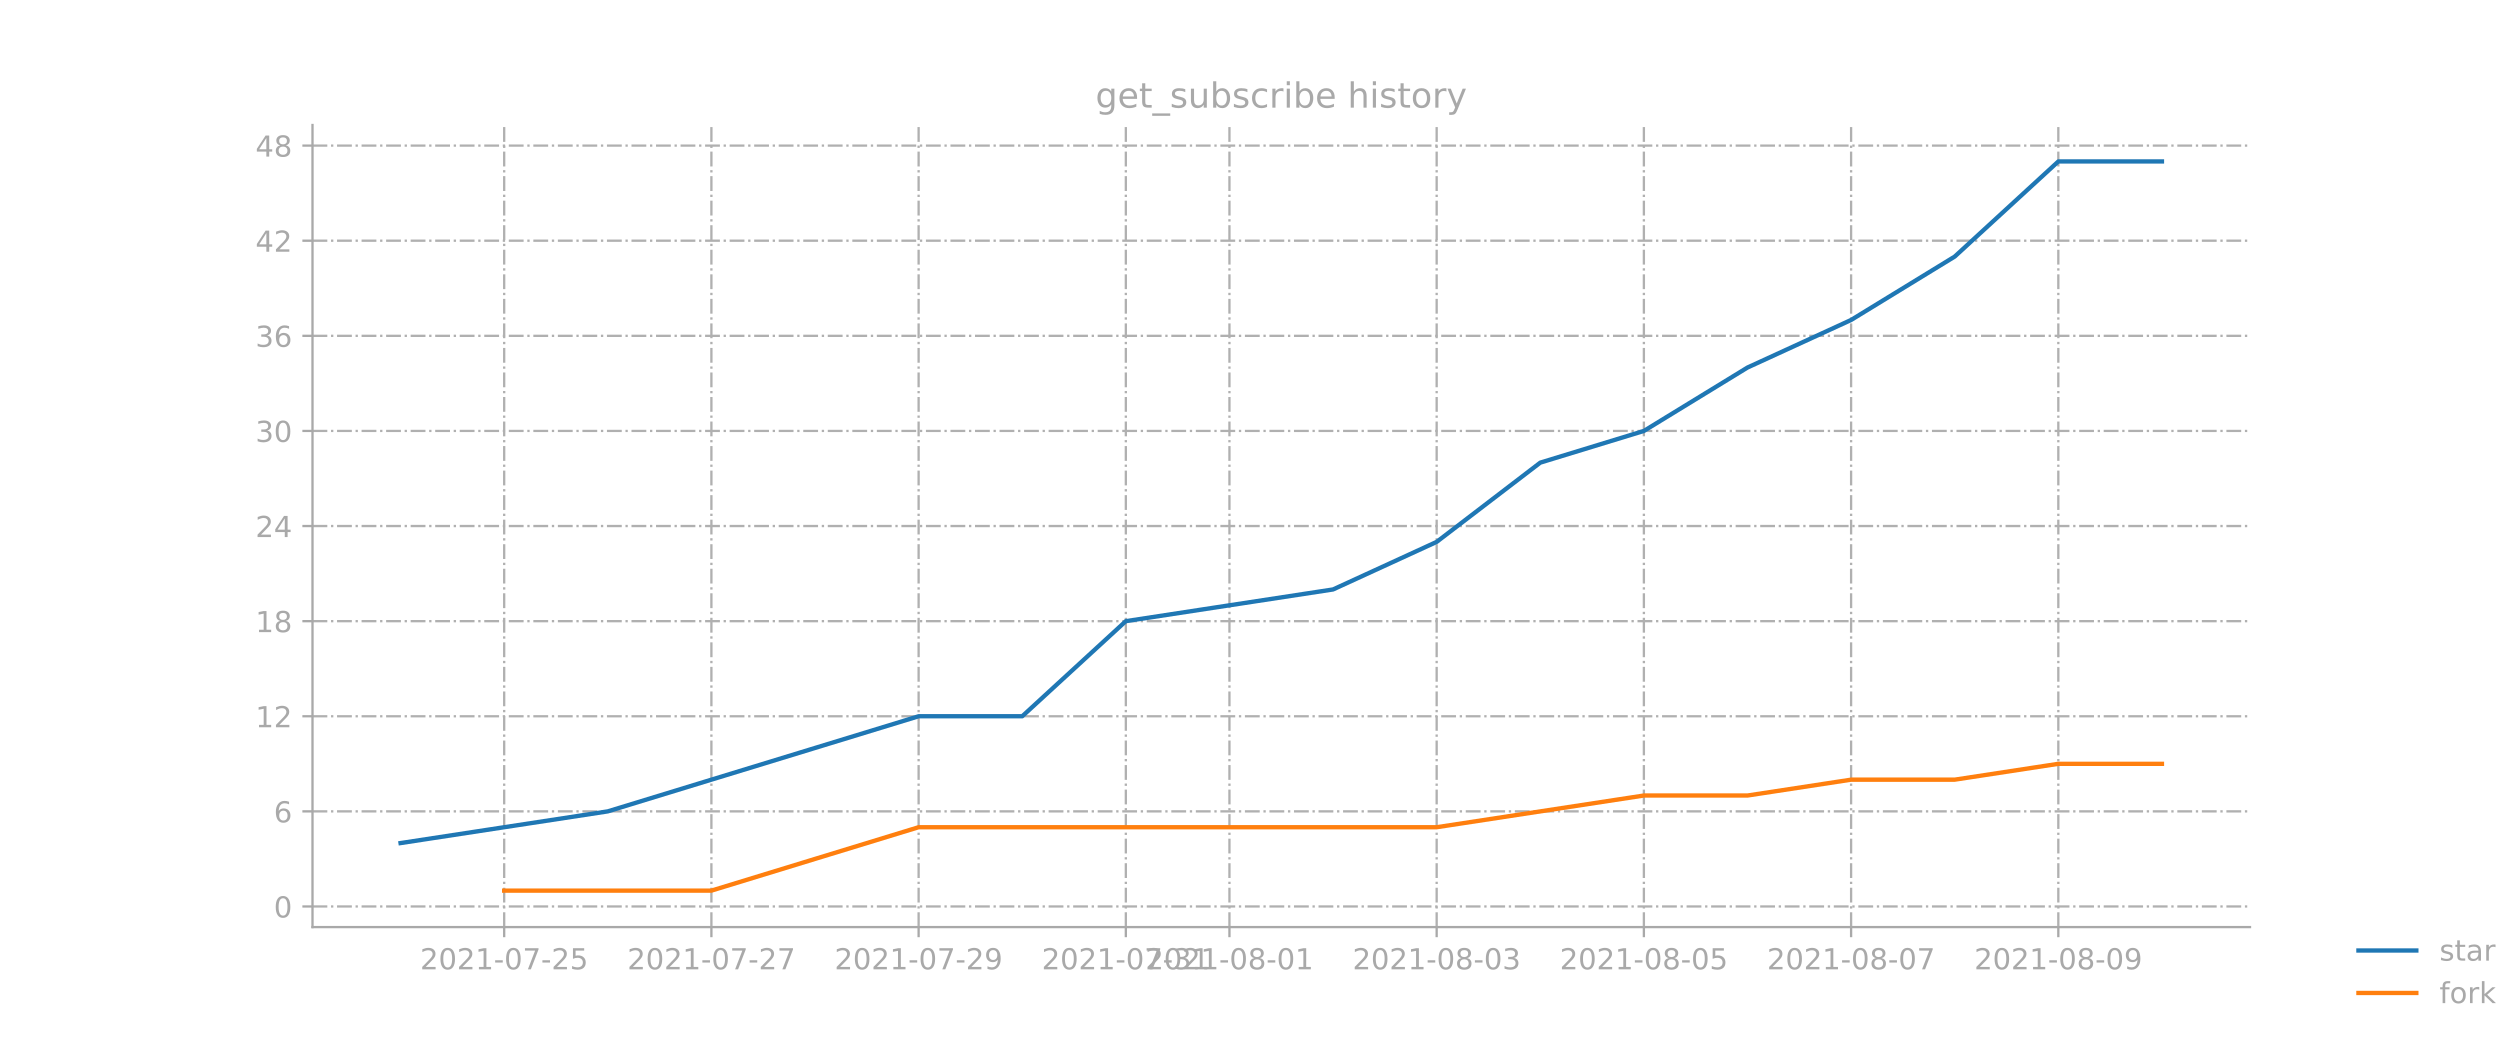
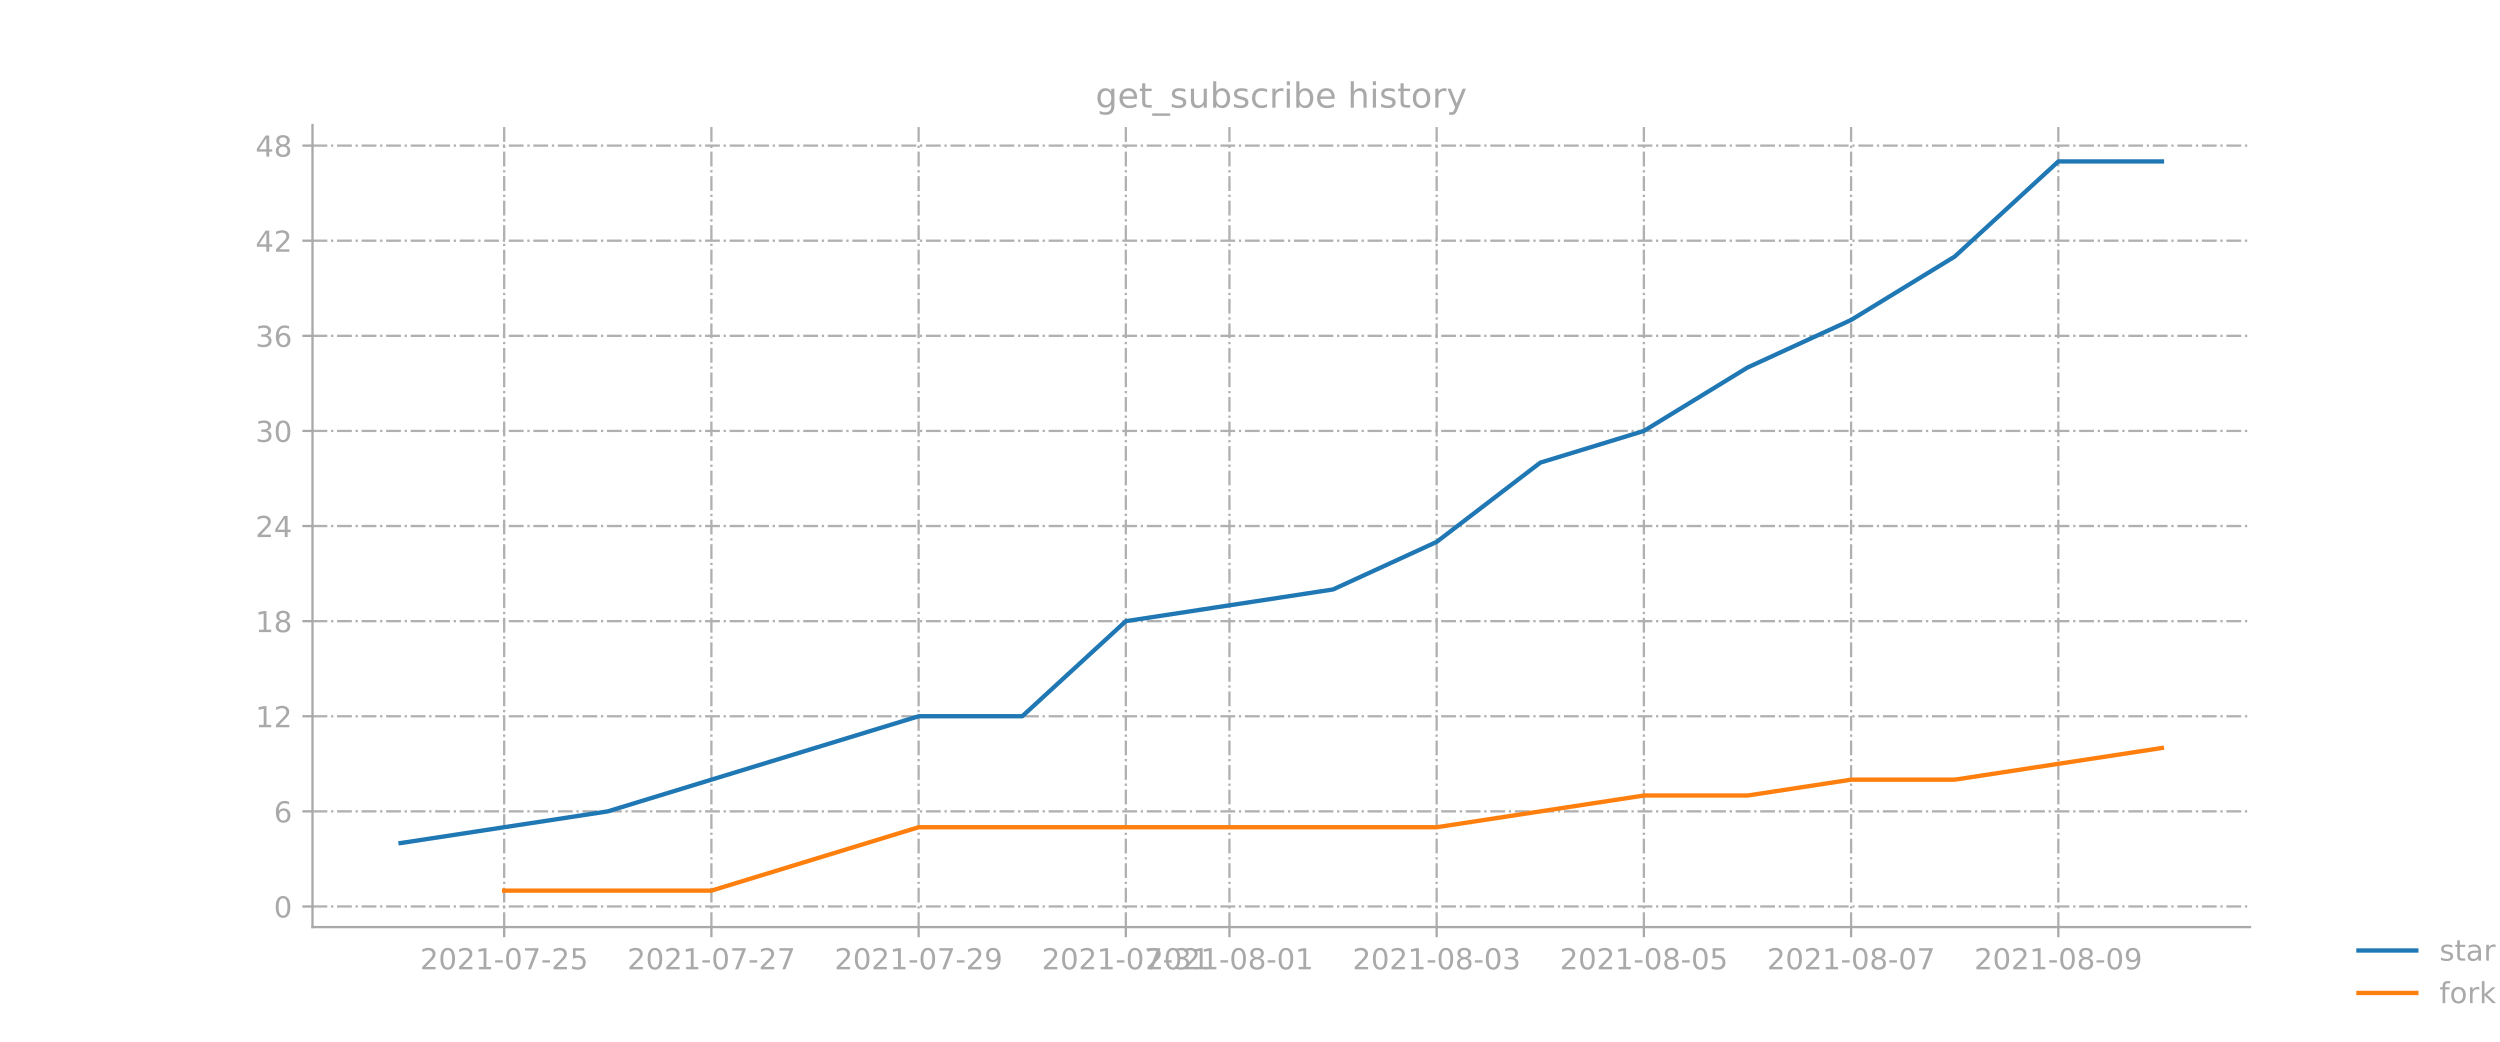
<svg xmlns="http://www.w3.org/2000/svg" xmlns:xlink="http://www.w3.org/1999/xlink" height="360pt" version="1.1" viewBox="0 0 864 360" width="864pt">
  <defs>
    <style type="text/css">*{stroke-linecap:butt;stroke-linejoin:round;}</style>
  </defs>
  <g id="figure_1">
    <g id="patch_1">
      <path d="M 0 360  L 864 360  L 864 0  L 0 0  z " style="fill:none;opacity:0;" />
    </g>
    <g id="axes_1">
      <g id="patch_2">
        <path d="M 108 320.4  L 777.6 320.4  L 777.6 43.2  L 108 43.2  z " style="fill:none;opacity:0;" />
      </g>
      <g id="matplotlib.axis_1">
        <g id="xtick_1">
          <g id="line2d_1">
-             <path clip-path="url(#pe9dca32282)" d="M 174.244 320.4  L 174.244 43.2  " style="fill:none;stroke:#b0b0b0;stroke-dasharray:5.12,1.28,0.8,1.28;stroke-dashoffset:0;stroke-width:0.8;" />
+             <path clip-path="url(#p48596ce912)" d="M 174.244 320.4  L 174.244 43.2  " style="fill:none;stroke:#b0b0b0;stroke-dasharray:5.12,1.28,0.8,1.28;stroke-dashoffset:0;stroke-width:0.8;" />
          </g>
          <g id="line2d_2">
            <defs>
-               <path d="M 0 0  L 0 3.5  " id="m3d21ea3434" style="stroke:#a9a9a9;stroke-width:0.8;" />
+               <path d="M 0 0  L 0 3.5  " id="mbbbc2a5d28" style="stroke:#a9a9a9;stroke-width:0.8;" />
            </defs>
            <g>
-               <use style="fill:#a9a9a9;stroke:#a9a9a9;stroke-width:0.8;" x="174.244" xlink:href="#m3d21ea3434" y="320.4" />
+               <use style="fill:#a9a9a9;stroke:#a9a9a9;stroke-width:0.8;" x="174.244" xlink:href="#mbbbc2a5d28" y="320.4" />
            </g>
          </g>
          <g id="text_1">
            <g style="fill:#a9a9a9;" transform="translate(145.186 334.9984)scale(0.1 -0.1)">
              <defs>
                <path d="M 1228 531  L 3431 531  L 3431 0  L 469 0  L 469 531  Q 828 903 1448 1529  Q 2069 2156 2228 2338  Q 2531 2678 2651 2914  Q 2772 3150 2772 3378  Q 2772 3750 2511 3984  Q 2250 4219 1831 4219  Q 1534 4219 1204 4116  Q 875 4013 500 3803  L 500 4441  Q 881 4594 1212 4672  Q 1544 4750 1819 4750  Q 2544 4750 2975 4387  Q 3406 4025 3406 3419  Q 3406 3131 3298 2873  Q 3191 2616 2906 2266  Q 2828 2175 2409 1742  Q 1991 1309 1228 531  z " id="DejaVuSans-32" transform="scale(0.015625)" />
                <path d="M 2034 4250  Q 1547 4250 1301 3770  Q 1056 3291 1056 2328  Q 1056 1369 1301 889  Q 1547 409 2034 409  Q 2525 409 2770 889  Q 3016 1369 3016 2328  Q 3016 3291 2770 3770  Q 2525 4250 2034 4250  z M 2034 4750  Q 2819 4750 3233 4129  Q 3647 3509 3647 2328  Q 3647 1150 3233 529  Q 2819 -91 2034 -91  Q 1250 -91 836 529  Q 422 1150 422 2328  Q 422 3509 836 4129  Q 1250 4750 2034 4750  z " id="DejaVuSans-30" transform="scale(0.015625)" />
                <path d="M 794 531  L 1825 531  L 1825 4091  L 703 3866  L 703 4441  L 1819 4666  L 2450 4666  L 2450 531  L 3481 531  L 3481 0  L 794 0  L 794 531  z " id="DejaVuSans-31" transform="scale(0.015625)" />
                <path d="M 313 2009  L 1997 2009  L 1997 1497  L 313 1497  L 313 2009  z " id="DejaVuSans-2d" transform="scale(0.015625)" />
                <path d="M 525 4666  L 3525 4666  L 3525 4397  L 1831 0  L 1172 0  L 2766 4134  L 525 4134  L 525 4666  z " id="DejaVuSans-37" transform="scale(0.015625)" />
                <path d="M 691 4666  L 3169 4666  L 3169 4134  L 1269 4134  L 1269 2991  Q 1406 3038 1543 3061  Q 1681 3084 1819 3084  Q 2600 3084 3056 2656  Q 3513 2228 3513 1497  Q 3513 744 3044 326  Q 2575 -91 1722 -91  Q 1428 -91 1123 -41  Q 819 9 494 109  L 494 744  Q 775 591 1075 516  Q 1375 441 1709 441  Q 2250 441 2565 725  Q 2881 1009 2881 1497  Q 2881 1984 2565 2268  Q 2250 2553 1709 2553  Q 1456 2553 1204 2497  Q 953 2441 691 2322  L 691 4666  z " id="DejaVuSans-35" transform="scale(0.015625)" />
              </defs>
              <use xlink:href="#DejaVuSans-32" />
              <use x="63.623" xlink:href="#DejaVuSans-30" />
              <use x="127.246" xlink:href="#DejaVuSans-32" />
              <use x="190.869" xlink:href="#DejaVuSans-31" />
              <use x="254.492" xlink:href="#DejaVuSans-2d" />
              <use x="290.576" xlink:href="#DejaVuSans-30" />
              <use x="354.199" xlink:href="#DejaVuSans-37" />
              <use x="417.822" xlink:href="#DejaVuSans-2d" />
              <use x="453.906" xlink:href="#DejaVuSans-32" />
              <use x="517.529" xlink:href="#DejaVuSans-35" />
            </g>
          </g>
        </g>
        <g id="xtick_2">
          <g id="line2d_3">
-             <path clip-path="url(#pe9dca32282)" d="M 245.859 320.4  L 245.859 43.2  " style="fill:none;stroke:#b0b0b0;stroke-dasharray:5.12,1.28,0.8,1.28;stroke-dashoffset:0;stroke-width:0.8;" />
+             <path clip-path="url(#p48596ce912)" d="M 245.859 320.4  L 245.859 43.2  " style="fill:none;stroke:#b0b0b0;stroke-dasharray:5.12,1.28,0.8,1.28;stroke-dashoffset:0;stroke-width:0.8;" />
          </g>
          <g id="line2d_4">
            <g>
-               <use style="fill:#a9a9a9;stroke:#a9a9a9;stroke-width:0.8;" x="245.859" xlink:href="#m3d21ea3434" y="320.4" />
+               <use style="fill:#a9a9a9;stroke:#a9a9a9;stroke-width:0.8;" x="245.859" xlink:href="#mbbbc2a5d28" y="320.4" />
            </g>
          </g>
          <g id="text_2">
            <g style="fill:#a9a9a9;" transform="translate(216.801 334.9984)scale(0.1 -0.1)">
              <use xlink:href="#DejaVuSans-32" />
              <use x="63.623" xlink:href="#DejaVuSans-30" />
              <use x="127.246" xlink:href="#DejaVuSans-32" />
              <use x="190.869" xlink:href="#DejaVuSans-31" />
              <use x="254.492" xlink:href="#DejaVuSans-2d" />
              <use x="290.576" xlink:href="#DejaVuSans-30" />
              <use x="354.199" xlink:href="#DejaVuSans-37" />
              <use x="417.822" xlink:href="#DejaVuSans-2d" />
              <use x="453.906" xlink:href="#DejaVuSans-32" />
              <use x="517.529" xlink:href="#DejaVuSans-37" />
            </g>
          </g>
        </g>
        <g id="xtick_3">
          <g id="line2d_5">
-             <path clip-path="url(#pe9dca32282)" d="M 317.474 320.4  L 317.474 43.2  " style="fill:none;stroke:#b0b0b0;stroke-dasharray:5.12,1.28,0.8,1.28;stroke-dashoffset:0;stroke-width:0.8;" />
+             <path clip-path="url(#p48596ce912)" d="M 317.474 320.4  L 317.474 43.2  " style="fill:none;stroke:#b0b0b0;stroke-dasharray:5.12,1.28,0.8,1.28;stroke-dashoffset:0;stroke-width:0.8;" />
          </g>
          <g id="line2d_6">
            <g>
-               <use style="fill:#a9a9a9;stroke:#a9a9a9;stroke-width:0.8;" x="317.474" xlink:href="#m3d21ea3434" y="320.4" />
+               <use style="fill:#a9a9a9;stroke:#a9a9a9;stroke-width:0.8;" x="317.474" xlink:href="#mbbbc2a5d28" y="320.4" />
            </g>
          </g>
          <g id="text_3">
            <g style="fill:#a9a9a9;" transform="translate(288.416 334.9984)scale(0.1 -0.1)">
              <defs>
                <path d="M 703 97  L 703 672  Q 941 559 1184 500  Q 1428 441 1663 441  Q 2288 441 2617 861  Q 2947 1281 2994 2138  Q 2813 1869 2534 1725  Q 2256 1581 1919 1581  Q 1219 1581 811 2004  Q 403 2428 403 3163  Q 403 3881 828 4315  Q 1253 4750 1959 4750  Q 2769 4750 3195 4129  Q 3622 3509 3622 2328  Q 3622 1225 3098 567  Q 2575 -91 1691 -91  Q 1453 -91 1209 -44  Q 966 3 703 97  z M 1959 2075  Q 2384 2075 2632 2365  Q 2881 2656 2881 3163  Q 2881 3666 2632 3958  Q 2384 4250 1959 4250  Q 1534 4250 1286 3958  Q 1038 3666 1038 3163  Q 1038 2656 1286 2365  Q 1534 2075 1959 2075  z " id="DejaVuSans-39" transform="scale(0.015625)" />
              </defs>
              <use xlink:href="#DejaVuSans-32" />
              <use x="63.623" xlink:href="#DejaVuSans-30" />
              <use x="127.246" xlink:href="#DejaVuSans-32" />
              <use x="190.869" xlink:href="#DejaVuSans-31" />
              <use x="254.492" xlink:href="#DejaVuSans-2d" />
              <use x="290.576" xlink:href="#DejaVuSans-30" />
              <use x="354.199" xlink:href="#DejaVuSans-37" />
              <use x="417.822" xlink:href="#DejaVuSans-2d" />
              <use x="453.906" xlink:href="#DejaVuSans-32" />
              <use x="517.529" xlink:href="#DejaVuSans-39" />
            </g>
          </g>
        </g>
        <g id="xtick_4">
          <g id="line2d_7">
-             <path clip-path="url(#pe9dca32282)" d="M 389.089 320.4  L 389.089 43.2  " style="fill:none;stroke:#b0b0b0;stroke-dasharray:5.12,1.28,0.8,1.28;stroke-dashoffset:0;stroke-width:0.8;" />
+             <path clip-path="url(#p48596ce912)" d="M 389.089 320.4  L 389.089 43.2  " style="fill:none;stroke:#b0b0b0;stroke-dasharray:5.12,1.28,0.8,1.28;stroke-dashoffset:0;stroke-width:0.8;" />
          </g>
          <g id="line2d_8">
            <g>
-               <use style="fill:#a9a9a9;stroke:#a9a9a9;stroke-width:0.8;" x="389.089" xlink:href="#m3d21ea3434" y="320.4" />
+               <use style="fill:#a9a9a9;stroke:#a9a9a9;stroke-width:0.8;" x="389.089" xlink:href="#mbbbc2a5d28" y="320.4" />
            </g>
          </g>
          <g id="text_4">
            <g style="fill:#a9a9a9;" transform="translate(360.031 334.9984)scale(0.1 -0.1)">
              <defs>
                <path d="M 2597 2516  Q 3050 2419 3304 2112  Q 3559 1806 3559 1356  Q 3559 666 3084 287  Q 2609 -91 1734 -91  Q 1441 -91 1130 -33  Q 819 25 488 141  L 488 750  Q 750 597 1062 519  Q 1375 441 1716 441  Q 2309 441 2620 675  Q 2931 909 2931 1356  Q 2931 1769 2642 2001  Q 2353 2234 1838 2234  L 1294 2234  L 1294 2753  L 1863 2753  Q 2328 2753 2575 2939  Q 2822 3125 2822 3475  Q 2822 3834 2567 4026  Q 2313 4219 1838 4219  Q 1578 4219 1281 4162  Q 984 4106 628 3988  L 628 4550  Q 988 4650 1302 4700  Q 1616 4750 1894 4750  Q 2613 4750 3031 4423  Q 3450 4097 3450 3541  Q 3450 3153 3228 2886  Q 3006 2619 2597 2516  z " id="DejaVuSans-33" transform="scale(0.015625)" />
              </defs>
              <use xlink:href="#DejaVuSans-32" />
              <use x="63.623" xlink:href="#DejaVuSans-30" />
              <use x="127.246" xlink:href="#DejaVuSans-32" />
              <use x="190.869" xlink:href="#DejaVuSans-31" />
              <use x="254.492" xlink:href="#DejaVuSans-2d" />
              <use x="290.576" xlink:href="#DejaVuSans-30" />
              <use x="354.199" xlink:href="#DejaVuSans-37" />
              <use x="417.822" xlink:href="#DejaVuSans-2d" />
              <use x="453.906" xlink:href="#DejaVuSans-33" />
              <use x="517.529" xlink:href="#DejaVuSans-31" />
            </g>
          </g>
        </g>
        <g id="xtick_5">
          <g id="line2d_9">
-             <path clip-path="url(#pe9dca32282)" d="M 424.896 320.4  L 424.896 43.2  " style="fill:none;stroke:#b0b0b0;stroke-dasharray:5.12,1.28,0.8,1.28;stroke-dashoffset:0;stroke-width:0.8;" />
+             <path clip-path="url(#p48596ce912)" d="M 424.896 320.4  L 424.896 43.2  " style="fill:none;stroke:#b0b0b0;stroke-dasharray:5.12,1.28,0.8,1.28;stroke-dashoffset:0;stroke-width:0.8;" />
          </g>
          <g id="line2d_10">
            <g>
-               <use style="fill:#a9a9a9;stroke:#a9a9a9;stroke-width:0.8;" x="424.896" xlink:href="#m3d21ea3434" y="320.4" />
+               <use style="fill:#a9a9a9;stroke:#a9a9a9;stroke-width:0.8;" x="424.896" xlink:href="#mbbbc2a5d28" y="320.4" />
            </g>
          </g>
          <g id="text_5">
            <g style="fill:#a9a9a9;" transform="translate(395.8384 334.9984)scale(0.1 -0.1)">
              <defs>
                <path d="M 2034 2216  Q 1584 2216 1326 1975  Q 1069 1734 1069 1313  Q 1069 891 1326 650  Q 1584 409 2034 409  Q 2484 409 2743 651  Q 3003 894 3003 1313  Q 3003 1734 2745 1975  Q 2488 2216 2034 2216  z M 1403 2484  Q 997 2584 770 2862  Q 544 3141 544 3541  Q 544 4100 942 4425  Q 1341 4750 2034 4750  Q 2731 4750 3128 4425  Q 3525 4100 3525 3541  Q 3525 3141 3298 2862  Q 3072 2584 2669 2484  Q 3125 2378 3379 2068  Q 3634 1759 3634 1313  Q 3634 634 3220 271  Q 2806 -91 2034 -91  Q 1263 -91 848 271  Q 434 634 434 1313  Q 434 1759 690 2068  Q 947 2378 1403 2484  z M 1172 3481  Q 1172 3119 1398 2916  Q 1625 2713 2034 2713  Q 2441 2713 2670 2916  Q 2900 3119 2900 3481  Q 2900 3844 2670 4047  Q 2441 4250 2034 4250  Q 1625 4250 1398 4047  Q 1172 3844 1172 3481  z " id="DejaVuSans-38" transform="scale(0.015625)" />
              </defs>
              <use xlink:href="#DejaVuSans-32" />
              <use x="63.623" xlink:href="#DejaVuSans-30" />
              <use x="127.246" xlink:href="#DejaVuSans-32" />
              <use x="190.869" xlink:href="#DejaVuSans-31" />
              <use x="254.492" xlink:href="#DejaVuSans-2d" />
              <use x="290.576" xlink:href="#DejaVuSans-30" />
              <use x="354.199" xlink:href="#DejaVuSans-38" />
              <use x="417.822" xlink:href="#DejaVuSans-2d" />
              <use x="453.906" xlink:href="#DejaVuSans-30" />
              <use x="517.529" xlink:href="#DejaVuSans-31" />
            </g>
          </g>
        </g>
        <g id="xtick_6">
          <g id="line2d_11">
-             <path clip-path="url(#pe9dca32282)" d="M 496.511 320.4  L 496.511 43.2  " style="fill:none;stroke:#b0b0b0;stroke-dasharray:5.12,1.28,0.8,1.28;stroke-dashoffset:0;stroke-width:0.8;" />
+             <path clip-path="url(#p48596ce912)" d="M 496.511 320.4  L 496.511 43.2  " style="fill:none;stroke:#b0b0b0;stroke-dasharray:5.12,1.28,0.8,1.28;stroke-dashoffset:0;stroke-width:0.8;" />
          </g>
          <g id="line2d_12">
            <g>
-               <use style="fill:#a9a9a9;stroke:#a9a9a9;stroke-width:0.8;" x="496.511" xlink:href="#m3d21ea3434" y="320.4" />
+               <use style="fill:#a9a9a9;stroke:#a9a9a9;stroke-width:0.8;" x="496.511" xlink:href="#mbbbc2a5d28" y="320.4" />
            </g>
          </g>
          <g id="text_6">
            <g style="fill:#a9a9a9;" transform="translate(467.4534 334.9984)scale(0.1 -0.1)">
              <use xlink:href="#DejaVuSans-32" />
              <use x="63.623" xlink:href="#DejaVuSans-30" />
              <use x="127.246" xlink:href="#DejaVuSans-32" />
              <use x="190.869" xlink:href="#DejaVuSans-31" />
              <use x="254.492" xlink:href="#DejaVuSans-2d" />
              <use x="290.576" xlink:href="#DejaVuSans-30" />
              <use x="354.199" xlink:href="#DejaVuSans-38" />
              <use x="417.822" xlink:href="#DejaVuSans-2d" />
              <use x="453.906" xlink:href="#DejaVuSans-30" />
              <use x="517.529" xlink:href="#DejaVuSans-33" />
            </g>
          </g>
        </g>
        <g id="xtick_7">
          <g id="line2d_13">
-             <path clip-path="url(#pe9dca32282)" d="M 568.126 320.4  L 568.126 43.2  " style="fill:none;stroke:#b0b0b0;stroke-dasharray:5.12,1.28,0.8,1.28;stroke-dashoffset:0;stroke-width:0.8;" />
+             <path clip-path="url(#p48596ce912)" d="M 568.126 320.4  L 568.126 43.2  " style="fill:none;stroke:#b0b0b0;stroke-dasharray:5.12,1.28,0.8,1.28;stroke-dashoffset:0;stroke-width:0.8;" />
          </g>
          <g id="line2d_14">
            <g>
-               <use style="fill:#a9a9a9;stroke:#a9a9a9;stroke-width:0.8;" x="568.126" xlink:href="#m3d21ea3434" y="320.4" />
+               <use style="fill:#a9a9a9;stroke:#a9a9a9;stroke-width:0.8;" x="568.126" xlink:href="#mbbbc2a5d28" y="320.4" />
            </g>
          </g>
          <g id="text_7">
            <g style="fill:#a9a9a9;" transform="translate(539.0684 334.9984)scale(0.1 -0.1)">
              <use xlink:href="#DejaVuSans-32" />
              <use x="63.623" xlink:href="#DejaVuSans-30" />
              <use x="127.246" xlink:href="#DejaVuSans-32" />
              <use x="190.869" xlink:href="#DejaVuSans-31" />
              <use x="254.492" xlink:href="#DejaVuSans-2d" />
              <use x="290.576" xlink:href="#DejaVuSans-30" />
              <use x="354.199" xlink:href="#DejaVuSans-38" />
              <use x="417.822" xlink:href="#DejaVuSans-2d" />
              <use x="453.906" xlink:href="#DejaVuSans-30" />
              <use x="517.529" xlink:href="#DejaVuSans-35" />
            </g>
          </g>
        </g>
        <g id="xtick_8">
          <g id="line2d_15">
-             <path clip-path="url(#pe9dca32282)" d="M 639.741 320.4  L 639.741 43.2  " style="fill:none;stroke:#b0b0b0;stroke-dasharray:5.12,1.28,0.8,1.28;stroke-dashoffset:0;stroke-width:0.8;" />
+             <path clip-path="url(#p48596ce912)" d="M 639.741 320.4  L 639.741 43.2  " style="fill:none;stroke:#b0b0b0;stroke-dasharray:5.12,1.28,0.8,1.28;stroke-dashoffset:0;stroke-width:0.8;" />
          </g>
          <g id="line2d_16">
            <g>
-               <use style="fill:#a9a9a9;stroke:#a9a9a9;stroke-width:0.8;" x="639.741" xlink:href="#m3d21ea3434" y="320.4" />
+               <use style="fill:#a9a9a9;stroke:#a9a9a9;stroke-width:0.8;" x="639.741" xlink:href="#mbbbc2a5d28" y="320.4" />
            </g>
          </g>
          <g id="text_8">
            <g style="fill:#a9a9a9;" transform="translate(610.6834 334.9984)scale(0.1 -0.1)">
              <use xlink:href="#DejaVuSans-32" />
              <use x="63.623" xlink:href="#DejaVuSans-30" />
              <use x="127.246" xlink:href="#DejaVuSans-32" />
              <use x="190.869" xlink:href="#DejaVuSans-31" />
              <use x="254.492" xlink:href="#DejaVuSans-2d" />
              <use x="290.576" xlink:href="#DejaVuSans-30" />
              <use x="354.199" xlink:href="#DejaVuSans-38" />
              <use x="417.822" xlink:href="#DejaVuSans-2d" />
              <use x="453.906" xlink:href="#DejaVuSans-30" />
              <use x="517.529" xlink:href="#DejaVuSans-37" />
            </g>
          </g>
        </g>
        <g id="xtick_9">
          <g id="line2d_17">
-             <path clip-path="url(#pe9dca32282)" d="M 711.356 320.4  L 711.356 43.2  " style="fill:none;stroke:#b0b0b0;stroke-dasharray:5.12,1.28,0.8,1.28;stroke-dashoffset:0;stroke-width:0.8;" />
+             <path clip-path="url(#p48596ce912)" d="M 711.356 320.4  L 711.356 43.2  " style="fill:none;stroke:#b0b0b0;stroke-dasharray:5.12,1.28,0.8,1.28;stroke-dashoffset:0;stroke-width:0.8;" />
          </g>
          <g id="line2d_18">
            <g>
-               <use style="fill:#a9a9a9;stroke:#a9a9a9;stroke-width:0.8;" x="711.356" xlink:href="#m3d21ea3434" y="320.4" />
+               <use style="fill:#a9a9a9;stroke:#a9a9a9;stroke-width:0.8;" x="711.356" xlink:href="#mbbbc2a5d28" y="320.4" />
            </g>
          </g>
          <g id="text_9">
            <g style="fill:#a9a9a9;" transform="translate(682.2983 334.9984)scale(0.1 -0.1)">
              <use xlink:href="#DejaVuSans-32" />
              <use x="63.623" xlink:href="#DejaVuSans-30" />
              <use x="127.246" xlink:href="#DejaVuSans-32" />
              <use x="190.869" xlink:href="#DejaVuSans-31" />
              <use x="254.492" xlink:href="#DejaVuSans-2d" />
              <use x="290.576" xlink:href="#DejaVuSans-30" />
              <use x="354.199" xlink:href="#DejaVuSans-38" />
              <use x="417.822" xlink:href="#DejaVuSans-2d" />
              <use x="453.906" xlink:href="#DejaVuSans-30" />
              <use x="517.529" xlink:href="#DejaVuSans-39" />
            </g>
          </g>
        </g>
      </g>
      <g id="matplotlib.axis_2">
        <g id="ytick_1">
          <g id="line2d_19">
-             <path clip-path="url(#pe9dca32282)" d="M 108 313.278  L 777.6 313.278  " style="fill:none;stroke:#b0b0b0;stroke-dasharray:5.12,1.28,0.8,1.28;stroke-dashoffset:0;stroke-width:0.8;" />
+             <path clip-path="url(#p48596ce912)" d="M 108 313.278  L 777.6 313.278  " style="fill:none;stroke:#b0b0b0;stroke-dasharray:5.12,1.28,0.8,1.28;stroke-dashoffset:0;stroke-width:0.8;" />
          </g>
          <g id="line2d_20">
            <defs>
-               <path d="M 0 0  L -3.5 0  " id="m3c2a02a014" style="stroke:#a9a9a9;stroke-width:0.8;" />
+               <path d="M 0 0  L -3.5 0  " id="m57f9e40f8c" style="stroke:#a9a9a9;stroke-width:0.8;" />
            </defs>
            <g>
-               <use style="fill:#a9a9a9;stroke:#a9a9a9;stroke-width:0.8;" x="108" xlink:href="#m3c2a02a014" y="313.278" />
+               <use style="fill:#a9a9a9;stroke:#a9a9a9;stroke-width:0.8;" x="108" xlink:href="#m57f9e40f8c" y="313.278" />
            </g>
          </g>
          <g id="text_10">
            <g style="fill:#a9a9a9;" transform="translate(94.6375 317.0775)scale(0.1 -0.1)">
              <use xlink:href="#DejaVuSans-30" />
            </g>
          </g>
        </g>
        <g id="ytick_2">
          <g id="line2d_21">
-             <path clip-path="url(#pe9dca32282)" d="M 108 280.409  L 777.6 280.409  " style="fill:none;stroke:#b0b0b0;stroke-dasharray:5.12,1.28,0.8,1.28;stroke-dashoffset:0;stroke-width:0.8;" />
+             <path clip-path="url(#p48596ce912)" d="M 108 280.409  L 777.6 280.409  " style="fill:none;stroke:#b0b0b0;stroke-dasharray:5.12,1.28,0.8,1.28;stroke-dashoffset:0;stroke-width:0.8;" />
          </g>
          <g id="line2d_22">
            <g>
-               <use style="fill:#a9a9a9;stroke:#a9a9a9;stroke-width:0.8;" x="108" xlink:href="#m3c2a02a014" y="280.409" />
+               <use style="fill:#a9a9a9;stroke:#a9a9a9;stroke-width:0.8;" x="108" xlink:href="#m57f9e40f8c" y="280.409" />
            </g>
          </g>
          <g id="text_11">
            <g style="fill:#a9a9a9;" transform="translate(94.6375 284.2079)scale(0.1 -0.1)">
              <defs>
                <path d="M 2113 2584  Q 1688 2584 1439 2293  Q 1191 2003 1191 1497  Q 1191 994 1439 701  Q 1688 409 2113 409  Q 2538 409 2786 701  Q 3034 994 3034 1497  Q 3034 2003 2786 2293  Q 2538 2584 2113 2584  z M 3366 4563  L 3366 3988  Q 3128 4100 2886 4159  Q 2644 4219 2406 4219  Q 1781 4219 1451 3797  Q 1122 3375 1075 2522  Q 1259 2794 1537 2939  Q 1816 3084 2150 3084  Q 2853 3084 3261 2657  Q 3669 2231 3669 1497  Q 3669 778 3244 343  Q 2819 -91 2113 -91  Q 1303 -91 875 529  Q 447 1150 447 2328  Q 447 3434 972 4092  Q 1497 4750 2381 4750  Q 2619 4750 2861 4703  Q 3103 4656 3366 4563  z " id="DejaVuSans-36" transform="scale(0.015625)" />
              </defs>
              <use xlink:href="#DejaVuSans-36" />
            </g>
          </g>
        </g>
        <g id="ytick_3">
          <g id="line2d_23">
-             <path clip-path="url(#pe9dca32282)" d="M 108 247.539  L 777.6 247.539  " style="fill:none;stroke:#b0b0b0;stroke-dasharray:5.12,1.28,0.8,1.28;stroke-dashoffset:0;stroke-width:0.8;" />
+             <path clip-path="url(#p48596ce912)" d="M 108 247.539  L 777.6 247.539  " style="fill:none;stroke:#b0b0b0;stroke-dasharray:5.12,1.28,0.8,1.28;stroke-dashoffset:0;stroke-width:0.8;" />
          </g>
          <g id="line2d_24">
            <g>
-               <use style="fill:#a9a9a9;stroke:#a9a9a9;stroke-width:0.8;" x="108" xlink:href="#m3c2a02a014" y="247.539" />
+               <use style="fill:#a9a9a9;stroke:#a9a9a9;stroke-width:0.8;" x="108" xlink:href="#m57f9e40f8c" y="247.539" />
            </g>
          </g>
          <g id="text_12">
            <g style="fill:#a9a9a9;" transform="translate(88.275 251.3383)scale(0.1 -0.1)">
              <use xlink:href="#DejaVuSans-31" />
              <use x="63.623" xlink:href="#DejaVuSans-32" />
            </g>
          </g>
        </g>
        <g id="ytick_4">
          <g id="line2d_25">
-             <path clip-path="url(#pe9dca32282)" d="M 108 214.67  L 777.6 214.67  " style="fill:none;stroke:#b0b0b0;stroke-dasharray:5.12,1.28,0.8,1.28;stroke-dashoffset:0;stroke-width:0.8;" />
+             <path clip-path="url(#p48596ce912)" d="M 108 214.67  L 777.6 214.67  " style="fill:none;stroke:#b0b0b0;stroke-dasharray:5.12,1.28,0.8,1.28;stroke-dashoffset:0;stroke-width:0.8;" />
          </g>
          <g id="line2d_26">
            <g>
-               <use style="fill:#a9a9a9;stroke:#a9a9a9;stroke-width:0.8;" x="108" xlink:href="#m3c2a02a014" y="214.67" />
+               <use style="fill:#a9a9a9;stroke:#a9a9a9;stroke-width:0.8;" x="108" xlink:href="#m57f9e40f8c" y="214.67" />
            </g>
          </g>
          <g id="text_13">
            <g style="fill:#a9a9a9;" transform="translate(88.275 218.4688)scale(0.1 -0.1)">
              <use xlink:href="#DejaVuSans-31" />
              <use x="63.623" xlink:href="#DejaVuSans-38" />
            </g>
          </g>
        </g>
        <g id="ytick_5">
          <g id="line2d_27">
-             <path clip-path="url(#pe9dca32282)" d="M 108 181.8  L 777.6 181.8  " style="fill:none;stroke:#b0b0b0;stroke-dasharray:5.12,1.28,0.8,1.28;stroke-dashoffset:0;stroke-width:0.8;" />
+             <path clip-path="url(#p48596ce912)" d="M 108 181.8  L 777.6 181.8  " style="fill:none;stroke:#b0b0b0;stroke-dasharray:5.12,1.28,0.8,1.28;stroke-dashoffset:0;stroke-width:0.8;" />
          </g>
          <g id="line2d_28">
            <g>
-               <use style="fill:#a9a9a9;stroke:#a9a9a9;stroke-width:0.8;" x="108" xlink:href="#m3c2a02a014" y="181.8" />
+               <use style="fill:#a9a9a9;stroke:#a9a9a9;stroke-width:0.8;" x="108" xlink:href="#m57f9e40f8c" y="181.8" />
            </g>
          </g>
          <g id="text_14">
            <g style="fill:#a9a9a9;" transform="translate(88.275 185.5992)scale(0.1 -0.1)">
              <defs>
                <path d="M 2419 4116  L 825 1625  L 2419 1625  L 2419 4116  z M 2253 4666  L 3047 4666  L 3047 1625  L 3713 1625  L 3713 1100  L 3047 1100  L 3047 0  L 2419 0  L 2419 1100  L 313 1100  L 313 1709  L 2253 4666  z " id="DejaVuSans-34" transform="scale(0.015625)" />
              </defs>
              <use xlink:href="#DejaVuSans-32" />
              <use x="63.623" xlink:href="#DejaVuSans-34" />
            </g>
          </g>
        </g>
        <g id="ytick_6">
          <g id="line2d_29">
-             <path clip-path="url(#pe9dca32282)" d="M 108 148.93  L 777.6 148.93  " style="fill:none;stroke:#b0b0b0;stroke-dasharray:5.12,1.28,0.8,1.28;stroke-dashoffset:0;stroke-width:0.8;" />
+             <path clip-path="url(#p48596ce912)" d="M 108 148.93  L 777.6 148.93  " style="fill:none;stroke:#b0b0b0;stroke-dasharray:5.12,1.28,0.8,1.28;stroke-dashoffset:0;stroke-width:0.8;" />
          </g>
          <g id="line2d_30">
            <g>
-               <use style="fill:#a9a9a9;stroke:#a9a9a9;stroke-width:0.8;" x="108" xlink:href="#m3c2a02a014" y="148.93" />
+               <use style="fill:#a9a9a9;stroke:#a9a9a9;stroke-width:0.8;" x="108" xlink:href="#m57f9e40f8c" y="148.93" />
            </g>
          </g>
          <g id="text_15">
            <g style="fill:#a9a9a9;" transform="translate(88.275 152.7297)scale(0.1 -0.1)">
              <use xlink:href="#DejaVuSans-33" />
              <use x="63.623" xlink:href="#DejaVuSans-30" />
            </g>
          </g>
        </g>
        <g id="ytick_7">
          <g id="line2d_31">
-             <path clip-path="url(#pe9dca32282)" d="M 108 116.061  L 777.6 116.061  " style="fill:none;stroke:#b0b0b0;stroke-dasharray:5.12,1.28,0.8,1.28;stroke-dashoffset:0;stroke-width:0.8;" />
+             <path clip-path="url(#p48596ce912)" d="M 108 116.061  L 777.6 116.061  " style="fill:none;stroke:#b0b0b0;stroke-dasharray:5.12,1.28,0.8,1.28;stroke-dashoffset:0;stroke-width:0.8;" />
          </g>
          <g id="line2d_32">
            <g>
-               <use style="fill:#a9a9a9;stroke:#a9a9a9;stroke-width:0.8;" x="108" xlink:href="#m3c2a02a014" y="116.061" />
+               <use style="fill:#a9a9a9;stroke:#a9a9a9;stroke-width:0.8;" x="108" xlink:href="#m57f9e40f8c" y="116.061" />
            </g>
          </g>
          <g id="text_16">
            <g style="fill:#a9a9a9;" transform="translate(88.275 119.8601)scale(0.1 -0.1)">
              <use xlink:href="#DejaVuSans-33" />
              <use x="63.623" xlink:href="#DejaVuSans-36" />
            </g>
          </g>
        </g>
        <g id="ytick_8">
          <g id="line2d_33">
-             <path clip-path="url(#pe9dca32282)" d="M 108 83.191  L 777.6 83.191  " style="fill:none;stroke:#b0b0b0;stroke-dasharray:5.12,1.28,0.8,1.28;stroke-dashoffset:0;stroke-width:0.8;" />
+             <path clip-path="url(#p48596ce912)" d="M 108 83.191  L 777.6 83.191  " style="fill:none;stroke:#b0b0b0;stroke-dasharray:5.12,1.28,0.8,1.28;stroke-dashoffset:0;stroke-width:0.8;" />
          </g>
          <g id="line2d_34">
            <g>
-               <use style="fill:#a9a9a9;stroke:#a9a9a9;stroke-width:0.8;" x="108" xlink:href="#m3c2a02a014" y="83.191" />
+               <use style="fill:#a9a9a9;stroke:#a9a9a9;stroke-width:0.8;" x="108" xlink:href="#m57f9e40f8c" y="83.191" />
            </g>
          </g>
          <g id="text_17">
            <g style="fill:#a9a9a9;" transform="translate(88.275 86.99052)scale(0.1 -0.1)">
              <use xlink:href="#DejaVuSans-34" />
              <use x="63.623" xlink:href="#DejaVuSans-32" />
            </g>
          </g>
        </g>
        <g id="ytick_9">
          <g id="line2d_35">
-             <path clip-path="url(#pe9dca32282)" d="M 108 50.322  L 777.6 50.322  " style="fill:none;stroke:#b0b0b0;stroke-dasharray:5.12,1.28,0.8,1.28;stroke-dashoffset:0;stroke-width:0.8;" />
+             <path clip-path="url(#p48596ce912)" d="M 108 50.322  L 777.6 50.322  " style="fill:none;stroke:#b0b0b0;stroke-dasharray:5.12,1.28,0.8,1.28;stroke-dashoffset:0;stroke-width:0.8;" />
          </g>
          <g id="line2d_36">
            <g>
-               <use style="fill:#a9a9a9;stroke:#a9a9a9;stroke-width:0.8;" x="108" xlink:href="#m3c2a02a014" y="50.322" />
+               <use style="fill:#a9a9a9;stroke:#a9a9a9;stroke-width:0.8;" x="108" xlink:href="#m57f9e40f8c" y="50.322" />
            </g>
          </g>
          <g id="text_18">
            <g style="fill:#a9a9a9;" transform="translate(88.275 54.12096)scale(0.1 -0.1)">
              <use xlink:href="#DejaVuSans-34" />
              <use x="63.623" xlink:href="#DejaVuSans-38" />
            </g>
          </g>
        </g>
      </g>
      <g id="line2d_37">
-         <path clip-path="url(#pe9dca32282)" d="M 138.436 291.365  L 174.244 285.887  L 210.051 280.409  L 245.859 269.452  L 281.666 258.496  L 317.474 247.539  L 353.281 247.539  L 389.089 214.67  L 424.896 209.191  L 460.704 203.713  L 496.511 187.278  L 532.319 159.887  L 568.126 148.93  L 603.934 127.017  L 639.741 110.583  L 675.549 88.67  L 711.356 55.8  L 747.164 55.8  " style="fill:none;stroke:#1f77b4;stroke-linecap:square;stroke-width:1.5;" />
+         <path clip-path="url(#p48596ce912)" d="M 138.436 291.365  L 174.244 285.887  L 210.051 280.409  L 245.859 269.452  L 281.666 258.496  L 317.474 247.539  L 353.281 247.539  L 389.089 214.67  L 424.896 209.191  L 460.704 203.713  L 496.511 187.278  L 532.319 159.887  L 568.126 148.93  L 603.934 127.017  L 639.741 110.583  L 675.549 88.67  L 711.356 55.8  L 747.164 55.8  " style="fill:none;stroke:#1f77b4;stroke-linecap:square;stroke-width:1.5;" />
      </g>
      <g id="line2d_38">
-         <path clip-path="url(#pe9dca32282)" d="M 174.244 307.8  L 210.051 307.8  L 245.859 307.8  L 281.666 296.843  L 317.474 285.887  L 353.281 285.887  L 389.089 285.887  L 424.896 285.887  L 460.704 285.887  L 496.511 285.887  L 532.319 280.409  L 568.126 274.93  L 603.934 274.93  L 639.741 269.452  L 675.549 269.452  L 711.356 263.974  L 747.164 263.974  " style="fill:none;stroke:#ff7f0e;stroke-linecap:square;stroke-width:1.5;" />
+         <path clip-path="url(#p48596ce912)" d="M 174.244 307.8  L 210.051 307.8  L 245.859 307.8  L 281.666 296.843  L 317.474 285.887  L 353.281 285.887  L 389.089 285.887  L 424.896 285.887  L 460.704 285.887  L 496.511 285.887  L 532.319 280.409  L 568.126 274.93  L 603.934 274.93  L 639.741 269.452  L 675.549 269.452  L 711.356 263.974  L 747.164 258.496  " style="fill:none;stroke:#ff7f0e;stroke-linecap:square;stroke-width:1.5;" />
      </g>
      <g id="patch_3">
        <path d="M 108 320.4  L 108 43.2  " style="fill:none;stroke:#a9a9a9;stroke-linecap:square;stroke-linejoin:miter;stroke-width:0.8;" />
      </g>
      <g id="patch_4">
        <path d="M 777.6 320.4  L 777.6 43.2  " style="fill:none;" />
      </g>
      <g id="patch_5">
        <path d="M 108 320.4  L 777.6 320.4  " style="fill:none;stroke:#a9a9a9;stroke-linecap:square;stroke-linejoin:miter;stroke-width:0.8;" />
      </g>
      <g id="patch_6">
        <path d="M 108 43.2  L 777.6 43.2  " style="fill:none;" />
      </g>
      <g id="text_19">
        <g style="fill:#a9a9a9;" transform="translate(378.6075 37.2)scale(0.12 -0.12)">
          <defs>
            <path d="M 2906 1791  Q 2906 2416 2648 2759  Q 2391 3103 1925 3103  Q 1463 3103 1205 2759  Q 947 2416 947 1791  Q 947 1169 1205 825  Q 1463 481 1925 481  Q 2391 481 2648 825  Q 2906 1169 2906 1791  z M 3481 434  Q 3481 -459 3084 -895  Q 2688 -1331 1869 -1331  Q 1566 -1331 1297 -1286  Q 1028 -1241 775 -1147  L 775 -588  Q 1028 -725 1275 -790  Q 1522 -856 1778 -856  Q 2344 -856 2625 -561  Q 2906 -266 2906 331  L 2906 616  Q 2728 306 2450 153  Q 2172 0 1784 0  Q 1141 0 747 490  Q 353 981 353 1791  Q 353 2603 747 3093  Q 1141 3584 1784 3584  Q 2172 3584 2450 3431  Q 2728 3278 2906 2969  L 2906 3500  L 3481 3500  L 3481 434  z " id="DejaVuSans-67" transform="scale(0.015625)" />
            <path d="M 3597 1894  L 3597 1613  L 953 1613  Q 991 1019 1311 708  Q 1631 397 2203 397  Q 2534 397 2845 478  Q 3156 559 3463 722  L 3463 178  Q 3153 47 2828 -22  Q 2503 -91 2169 -91  Q 1331 -91 842 396  Q 353 884 353 1716  Q 353 2575 817 3079  Q 1281 3584 2069 3584  Q 2775 3584 3186 3129  Q 3597 2675 3597 1894  z M 3022 2063  Q 3016 2534 2758 2815  Q 2500 3097 2075 3097  Q 1594 3097 1305 2825  Q 1016 2553 972 2059  L 3022 2063  z " id="DejaVuSans-65" transform="scale(0.015625)" />
            <path d="M 1172 4494  L 1172 3500  L 2356 3500  L 2356 3053  L 1172 3053  L 1172 1153  Q 1172 725 1289 603  Q 1406 481 1766 481  L 2356 481  L 2356 0  L 1766 0  Q 1100 0 847 248  Q 594 497 594 1153  L 594 3053  L 172 3053  L 172 3500  L 594 3500  L 594 4494  L 1172 4494  z " id="DejaVuSans-74" transform="scale(0.015625)" />
            <path d="M 3263 -1063  L 3263 -1509  L -63 -1509  L -63 -1063  L 3263 -1063  z " id="DejaVuSans-5f" transform="scale(0.015625)" />
            <path d="M 2834 3397  L 2834 2853  Q 2591 2978 2328 3040  Q 2066 3103 1784 3103  Q 1356 3103 1142 2972  Q 928 2841 928 2578  Q 928 2378 1081 2264  Q 1234 2150 1697 2047  L 1894 2003  Q 2506 1872 2764 1633  Q 3022 1394 3022 966  Q 3022 478 2636 193  Q 2250 -91 1575 -91  Q 1294 -91 989 -36  Q 684 19 347 128  L 347 722  Q 666 556 975 473  Q 1284 391 1588 391  Q 1994 391 2212 530  Q 2431 669 2431 922  Q 2431 1156 2273 1281  Q 2116 1406 1581 1522  L 1381 1569  Q 847 1681 609 1914  Q 372 2147 372 2553  Q 372 3047 722 3315  Q 1072 3584 1716 3584  Q 2034 3584 2315 3537  Q 2597 3491 2834 3397  z " id="DejaVuSans-73" transform="scale(0.015625)" />
            <path d="M 544 1381  L 544 3500  L 1119 3500  L 1119 1403  Q 1119 906 1312 657  Q 1506 409 1894 409  Q 2359 409 2629 706  Q 2900 1003 2900 1516  L 2900 3500  L 3475 3500  L 3475 0  L 2900 0  L 2900 538  Q 2691 219 2414 64  Q 2138 -91 1772 -91  Q 1169 -91 856 284  Q 544 659 544 1381  z M 1991 3584  L 1991 3584  z " id="DejaVuSans-75" transform="scale(0.015625)" />
            <path d="M 3116 1747  Q 3116 2381 2855 2742  Q 2594 3103 2138 3103  Q 1681 3103 1420 2742  Q 1159 2381 1159 1747  Q 1159 1113 1420 752  Q 1681 391 2138 391  Q 2594 391 2855 752  Q 3116 1113 3116 1747  z M 1159 2969  Q 1341 3281 1617 3432  Q 1894 3584 2278 3584  Q 2916 3584 3314 3078  Q 3713 2572 3713 1747  Q 3713 922 3314 415  Q 2916 -91 2278 -91  Q 1894 -91 1617 61  Q 1341 213 1159 525  L 1159 0  L 581 0  L 581 4863  L 1159 4863  L 1159 2969  z " id="DejaVuSans-62" transform="scale(0.015625)" />
            <path d="M 3122 3366  L 3122 2828  Q 2878 2963 2633 3030  Q 2388 3097 2138 3097  Q 1578 3097 1268 2742  Q 959 2388 959 1747  Q 959 1106 1268 751  Q 1578 397 2138 397  Q 2388 397 2633 464  Q 2878 531 3122 666  L 3122 134  Q 2881 22 2623 -34  Q 2366 -91 2075 -91  Q 1284 -91 818 406  Q 353 903 353 1747  Q 353 2603 823 3093  Q 1294 3584 2113 3584  Q 2378 3584 2631 3529  Q 2884 3475 3122 3366  z " id="DejaVuSans-63" transform="scale(0.015625)" />
            <path d="M 2631 2963  Q 2534 3019 2420 3045  Q 2306 3072 2169 3072  Q 1681 3072 1420 2755  Q 1159 2438 1159 1844  L 1159 0  L 581 0  L 581 3500  L 1159 3500  L 1159 2956  Q 1341 3275 1631 3429  Q 1922 3584 2338 3584  Q 2397 3584 2469 3576  Q 2541 3569 2628 3553  L 2631 2963  z " id="DejaVuSans-72" transform="scale(0.015625)" />
            <path d="M 603 3500  L 1178 3500  L 1178 0  L 603 0  L 603 3500  z M 603 4863  L 1178 4863  L 1178 4134  L 603 4134  L 603 4863  z " id="DejaVuSans-69" transform="scale(0.015625)" />
            <path id="DejaVuSans-20" transform="scale(0.015625)" />
            <path d="M 3513 2113  L 3513 0  L 2938 0  L 2938 2094  Q 2938 2591 2744 2837  Q 2550 3084 2163 3084  Q 1697 3084 1428 2787  Q 1159 2491 1159 1978  L 1159 0  L 581 0  L 581 4863  L 1159 4863  L 1159 2956  Q 1366 3272 1645 3428  Q 1925 3584 2291 3584  Q 2894 3584 3203 3211  Q 3513 2838 3513 2113  z " id="DejaVuSans-68" transform="scale(0.015625)" />
            <path d="M 1959 3097  Q 1497 3097 1228 2736  Q 959 2375 959 1747  Q 959 1119 1226 758  Q 1494 397 1959 397  Q 2419 397 2687 759  Q 2956 1122 2956 1747  Q 2956 2369 2687 2733  Q 2419 3097 1959 3097  z M 1959 3584  Q 2709 3584 3137 3096  Q 3566 2609 3566 1747  Q 3566 888 3137 398  Q 2709 -91 1959 -91  Q 1206 -91 779 398  Q 353 888 353 1747  Q 353 2609 779 3096  Q 1206 3584 1959 3584  z " id="DejaVuSans-6f" transform="scale(0.015625)" />
            <path d="M 2059 -325  Q 1816 -950 1584 -1140  Q 1353 -1331 966 -1331  L 506 -1331  L 506 -850  L 844 -850  Q 1081 -850 1212 -737  Q 1344 -625 1503 -206  L 1606 56  L 191 3500  L 800 3500  L 1894 763  L 2988 3500  L 3597 3500  L 2059 -325  z " id="DejaVuSans-79" transform="scale(0.015625)" />
          </defs>
          <use xlink:href="#DejaVuSans-67" />
          <use x="63.477" xlink:href="#DejaVuSans-65" />
          <use x="125" xlink:href="#DejaVuSans-74" />
          <use x="164.209" xlink:href="#DejaVuSans-5f" />
          <use x="214.209" xlink:href="#DejaVuSans-73" />
          <use x="266.309" xlink:href="#DejaVuSans-75" />
          <use x="329.688" xlink:href="#DejaVuSans-62" />
          <use x="393.164" xlink:href="#DejaVuSans-73" />
          <use x="445.264" xlink:href="#DejaVuSans-63" />
          <use x="500.244" xlink:href="#DejaVuSans-72" />
          <use x="541.357" xlink:href="#DejaVuSans-69" />
          <use x="569.141" xlink:href="#DejaVuSans-62" />
          <use x="632.617" xlink:href="#DejaVuSans-65" />
          <use x="694.141" xlink:href="#DejaVuSans-20" />
          <use x="725.928" xlink:href="#DejaVuSans-68" />
          <use x="789.307" xlink:href="#DejaVuSans-69" />
          <use x="817.09" xlink:href="#DejaVuSans-73" />
          <use x="869.189" xlink:href="#DejaVuSans-74" />
          <use x="908.398" xlink:href="#DejaVuSans-6f" />
          <use x="969.58" xlink:href="#DejaVuSans-72" />
          <use x="1010.693" xlink:href="#DejaVuSans-79" />
        </g>
      </g>
      <g id="legend_1">
        <g id="line2d_39">
          <path d="M 815.08 328.498  L 835.08 328.498  " style="fill:none;stroke:#1f77b4;stroke-linecap:square;stroke-width:1.5;" />
        </g>
        <g id="line2d_40" />
        <g id="text_20">
          <g style="fill:#a9a9a9;" transform="translate(843.08 331.9984)scale(0.1 -0.1)">
            <defs>
              <path d="M 2194 1759  Q 1497 1759 1228 1600  Q 959 1441 959 1056  Q 959 750 1161 570  Q 1363 391 1709 391  Q 2188 391 2477 730  Q 2766 1069 2766 1631  L 2766 1759  L 2194 1759  z M 3341 1997  L 3341 0  L 2766 0  L 2766 531  Q 2569 213 2275 61  Q 1981 -91 1556 -91  Q 1019 -91 701 211  Q 384 513 384 1019  Q 384 1609 779 1909  Q 1175 2209 1959 2209  L 2766 2209  L 2766 2266  Q 2766 2663 2505 2880  Q 2244 3097 1772 3097  Q 1472 3097 1187 3025  Q 903 2953 641 2809  L 641 3341  Q 956 3463 1253 3523  Q 1550 3584 1831 3584  Q 2591 3584 2966 3190  Q 3341 2797 3341 1997  z " id="DejaVuSans-61" transform="scale(0.015625)" />
            </defs>
            <use xlink:href="#DejaVuSans-73" />
            <use x="52.1" xlink:href="#DejaVuSans-74" />
            <use x="91.309" xlink:href="#DejaVuSans-61" />
            <use x="152.588" xlink:href="#DejaVuSans-72" />
          </g>
        </g>
        <g id="line2d_41">
          <path d="M 815.08 343.177  L 835.08 343.177  " style="fill:none;stroke:#ff7f0e;stroke-linecap:square;stroke-width:1.5;" />
        </g>
        <g id="line2d_42" />
        <g id="text_21">
          <g style="fill:#a9a9a9;" transform="translate(843.08 346.6766)scale(0.1 -0.1)">
            <defs>
              <path d="M 2375 4863  L 2375 4384  L 1825 4384  Q 1516 4384 1395 4259  Q 1275 4134 1275 3809  L 1275 3500  L 2222 3500  L 2222 3053  L 1275 3053  L 1275 0  L 697 0  L 697 3053  L 147 3053  L 147 3500  L 697 3500  L 697 3744  Q 697 4328 969 4595  Q 1241 4863 1831 4863  L 2375 4863  z " id="DejaVuSans-66" transform="scale(0.015625)" />
              <path d="M 581 4863  L 1159 4863  L 1159 1991  L 2875 3500  L 3609 3500  L 1753 1863  L 3688 0  L 2938 0  L 1159 1709  L 1159 0  L 581 0  L 581 4863  z " id="DejaVuSans-6b" transform="scale(0.015625)" />
            </defs>
            <use xlink:href="#DejaVuSans-66" />
            <use x="35.205" xlink:href="#DejaVuSans-6f" />
            <use x="96.387" xlink:href="#DejaVuSans-72" />
            <use x="137.5" xlink:href="#DejaVuSans-6b" />
          </g>
        </g>
      </g>
    </g>
  </g>
  <defs>
-     <clipPath id="pe9dca32282">
+     <clipPath id="p48596ce912">
      <rect height="277.2" width="669.6" x="108" y="43.2" />
    </clipPath>
  </defs>
</svg>
